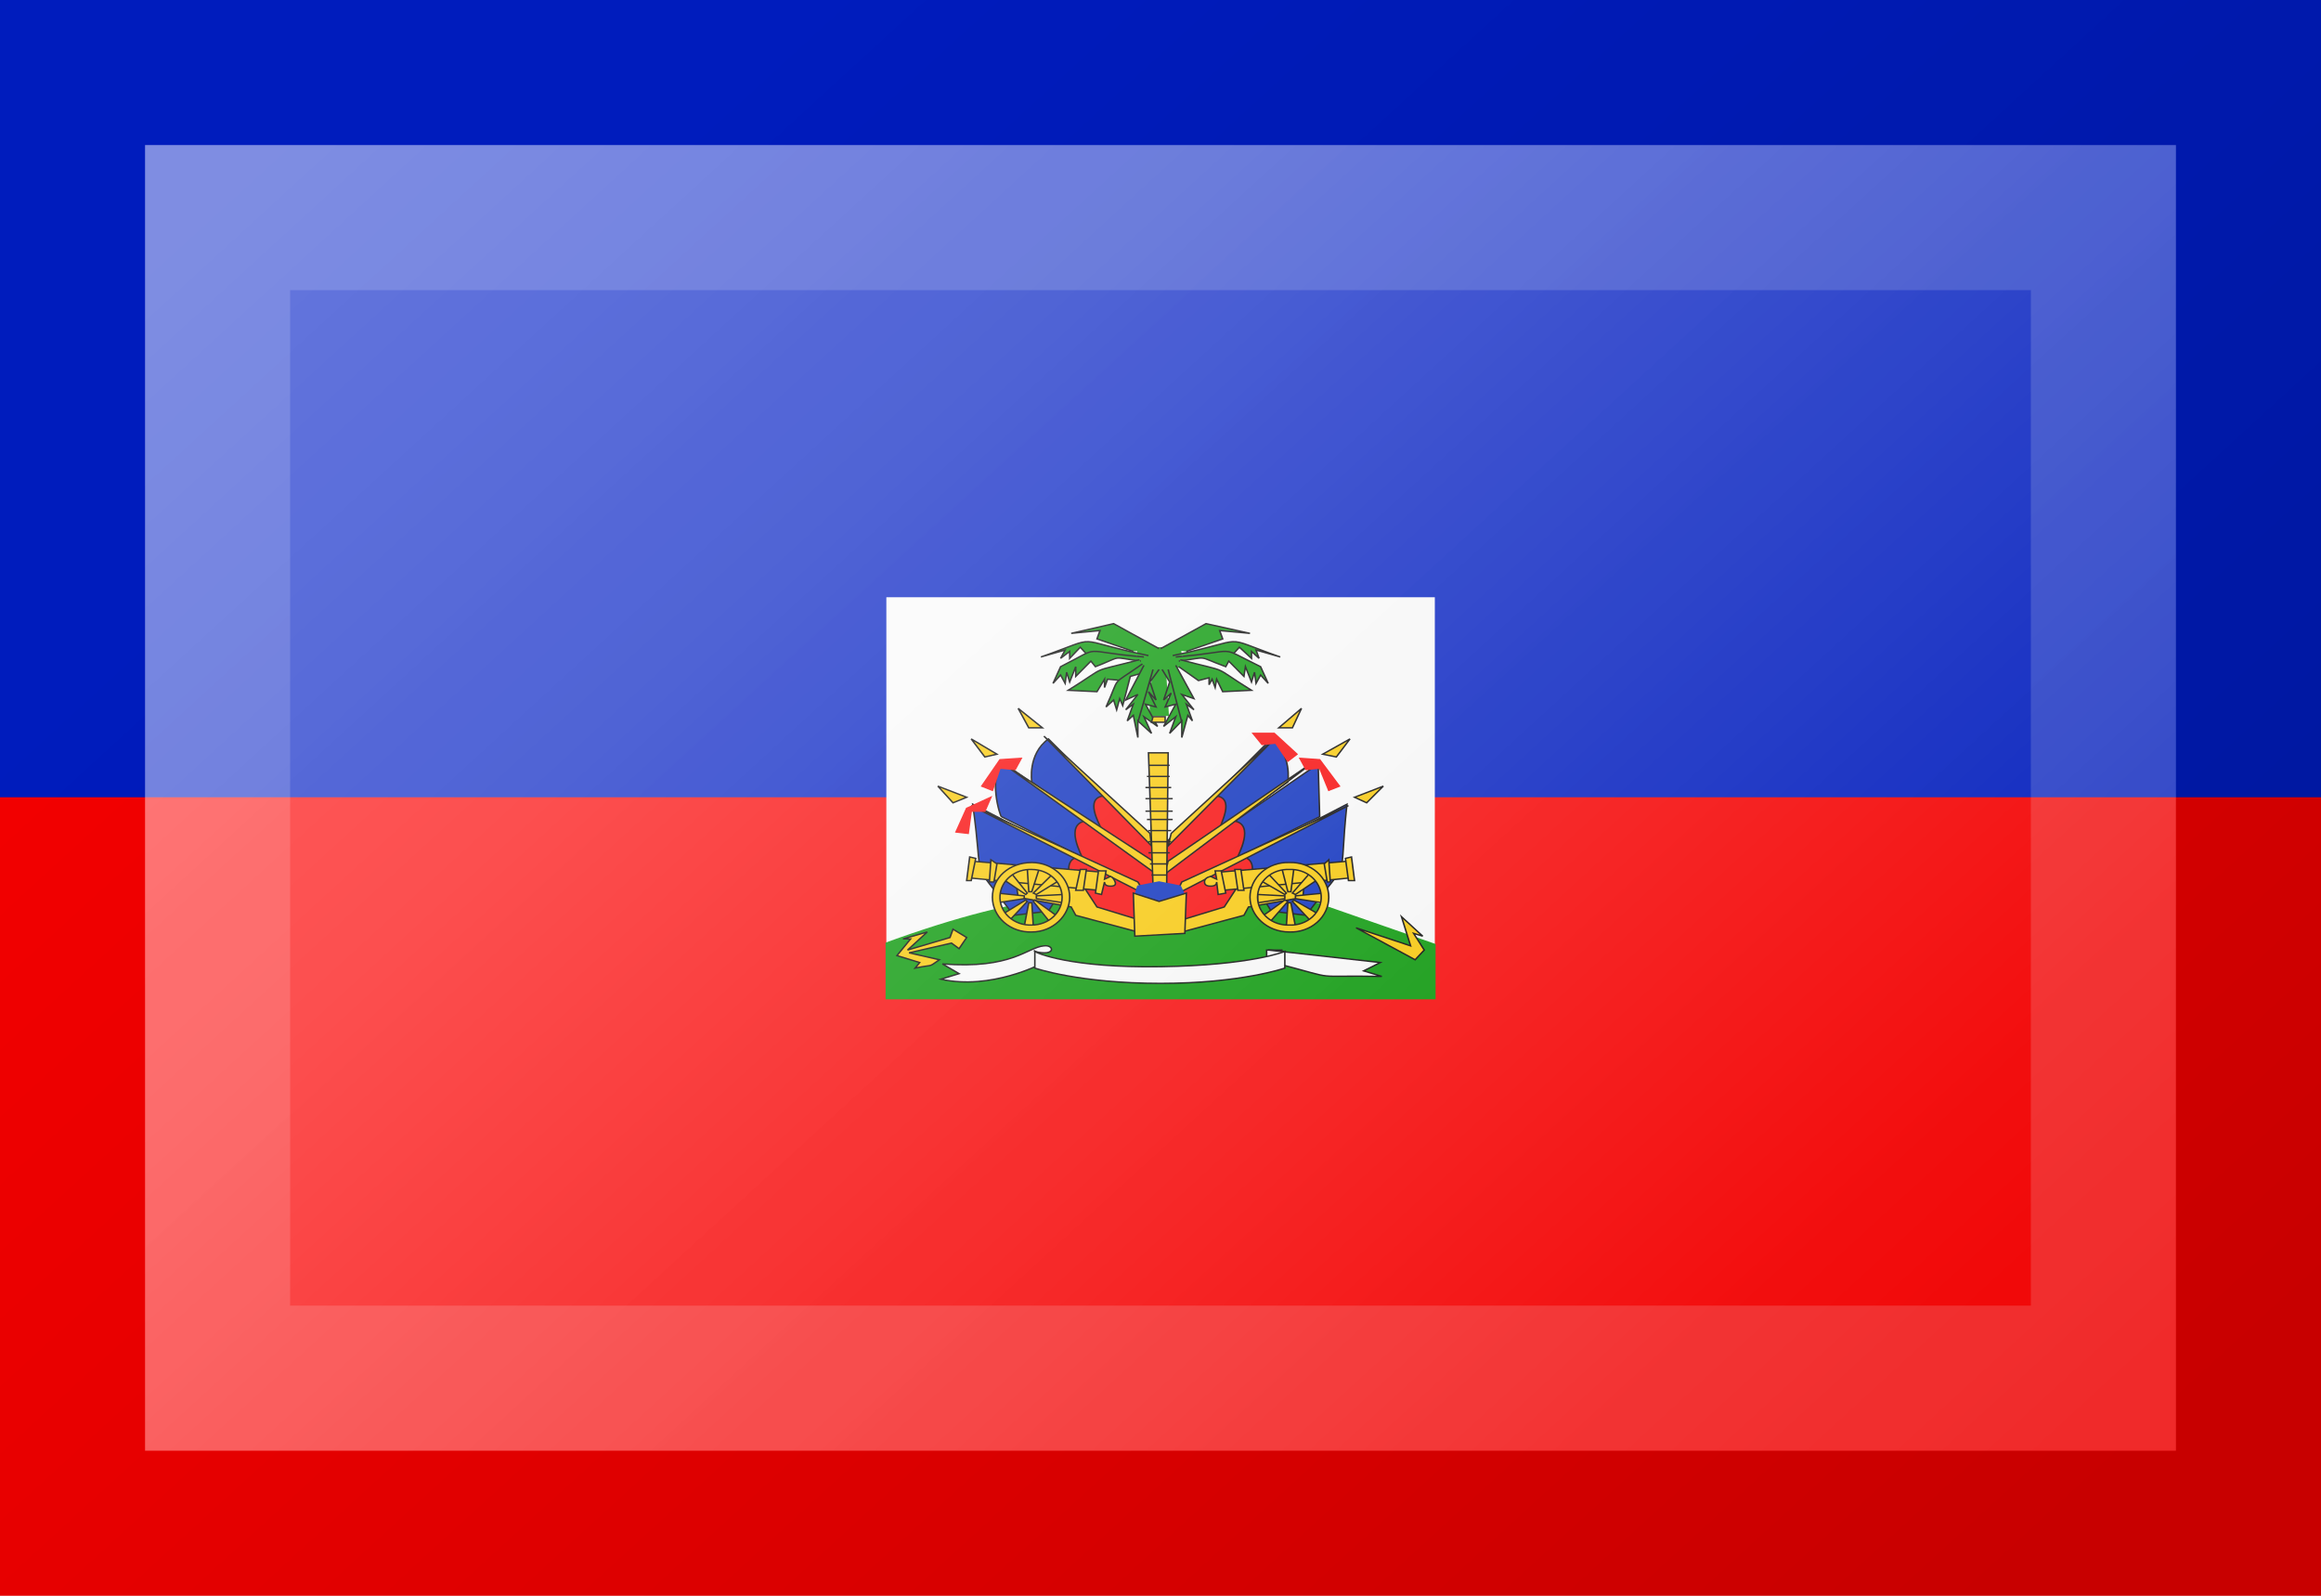
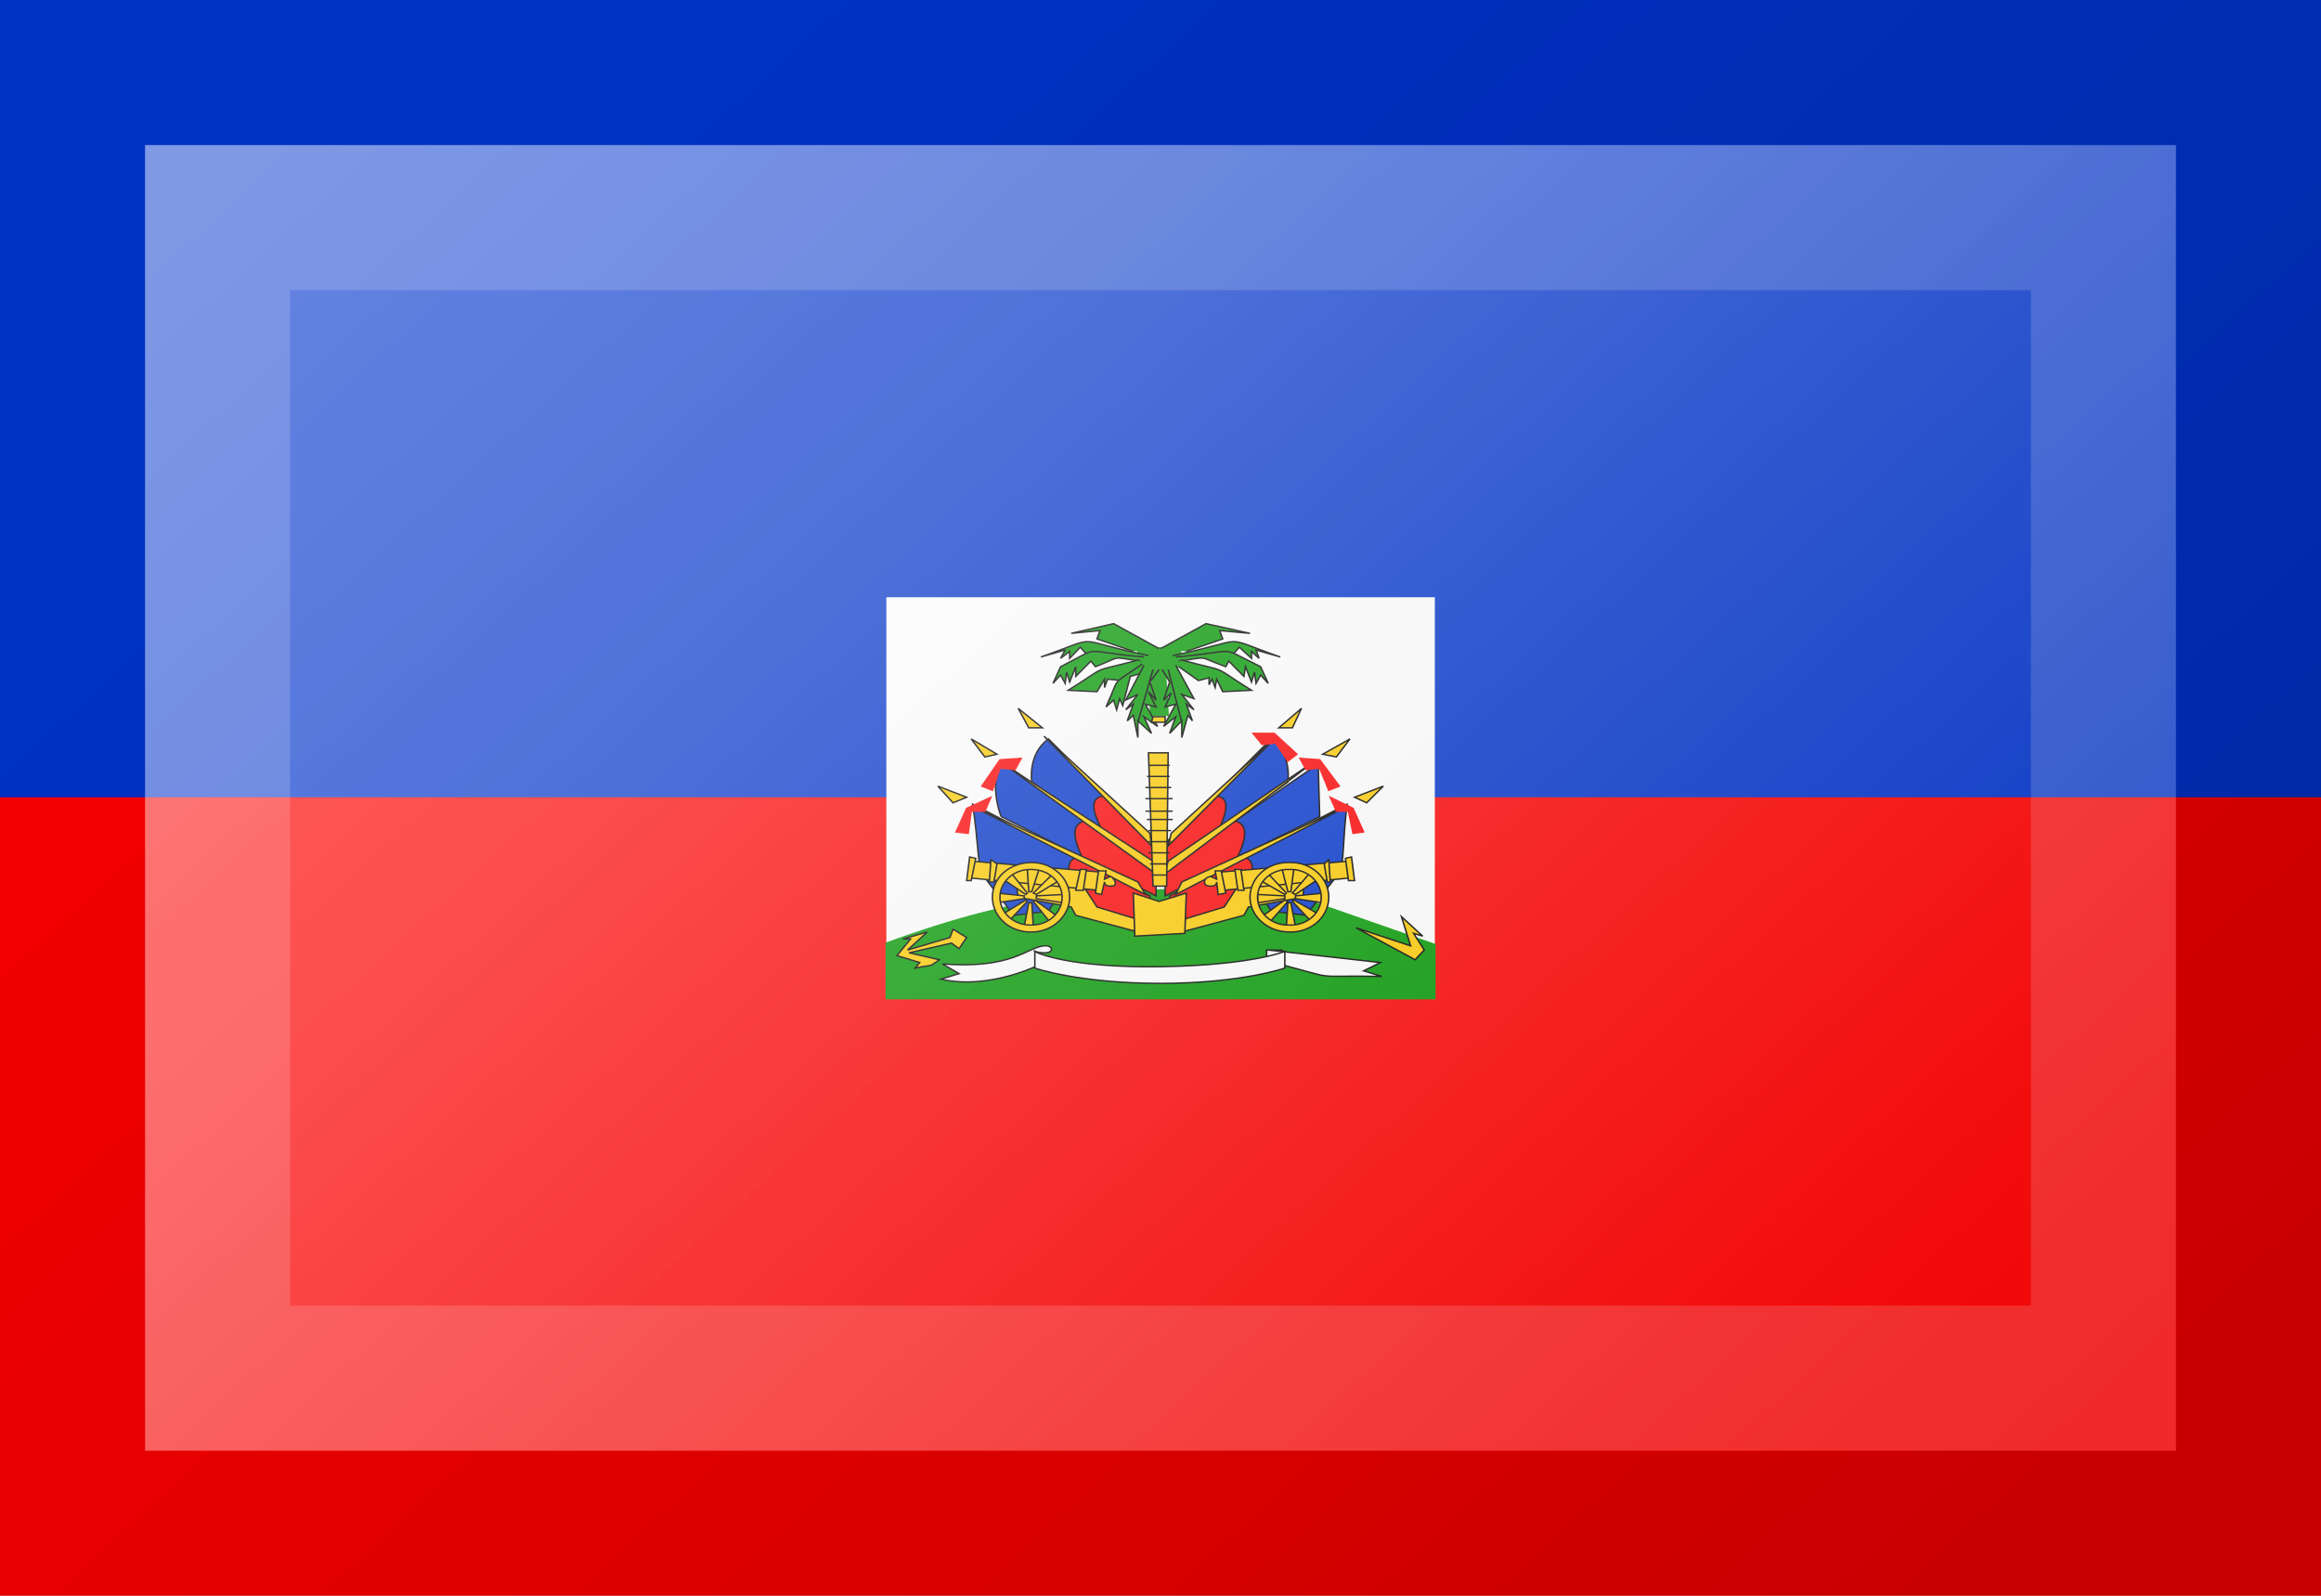
<svg xmlns="http://www.w3.org/2000/svg" width="16" height="11" viewBox="0 0 16 11">
  <defs>
    <linearGradient id="fht-gloss" gradientUnits="userSpaceOnUse" x1="1.352" y1="1.476" x2="11.384" y2="12.430">
      <stop offset="0.000" stop-color="#fff" stop-opacity="0.400" />
      <stop offset="0.308" stop-color="#fff" stop-opacity="0.314" />
      <stop offset="0.856" stop-color="#fff" stop-opacity="0.061" />
      <stop offset="1.000" stop-color="#fff" stop-opacity="0.021" />
    </linearGradient>
    <linearGradient id="fht-shade" gradientUnits="userSpaceOnUse" x1="2.739" y1="2.991" x2="11.482" y2="12.537">
      <stop offset="0.000" stop-color="#000" stop-opacity="0.000" />
      <stop offset="1.000" stop-color="#000" stop-opacity="0.060" />
    </linearGradient>
    <linearGradient id="fht-edge" gradientUnits="userSpaceOnUse" x1="2.625" y1="2.866" x2="11.802" y2="12.886">
      <stop offset="0.000" stop-color="#000" stop-opacity="0.048" />
      <stop offset="0.295" stop-color="#000" stop-opacity="0.094" />
      <stop offset="1.000" stop-color="#000" stop-opacity="0.217" />
    </linearGradient>
    <clipPath id="fht-clip">
      <rect width="16" height="11" />
    </clipPath>
  </defs>
  <g clip-path="url(#fht-clip)">
    <g transform="scale(1.04447 0.95743)">
      <path fill="red" d="M0 0h15.32v11.49H0z" />
-       <path fill="#001dc6" d="M0 0h15.32v5.74H0z" />
+       <path fill="#03c" d="M0 0h15.32v5.74H0z" />
      <g fill="#fc0" stroke="#000">
        <path fill="#fff" stroke="none" d="M5.85 4.3h3.62v2.89H5.85z" />
        <path fill="#090" stroke="#090" stroke-width=".01" d="M8.39 6.39C7.25 6.41 6.81 6.41 5.85 6.79L5.85 7.19L9.47 7.19L9.47 6.8L8.39 6.39z" />
        <g id="fht-ht-a" stroke-width=".01">
-           <path fill="#0128c1" d="m7.36 5.8-.44-.48c-.14.11-.11.31-.11.31l.5.39z" />
+           <path fill="#03c" d="m7.36 5.8-.44-.48c-.14.11-.11.31-.11.31l.5.39z" />
          <path fill="red" d="m7.62 6.06-.33-.33c-.14.01-.03.21-.02.24l.34.29z" />
          <path d="M7.59 6L6.89 5.3L7.6 6.09L7.59 6zM6.88 5.24L6.72 5.1L6.79 5.24L6.88 5.24z" />
-           <path fill="#0128c1" d="m7.17 5.92-.55-.43c-.1.1-.02.39-.01.39l.53.29z" />
+           <path fill="#03c" d="m7.17 5.92-.55-.43c-.1.1-.02.39-.01.39l.53.29z" />
          <path fill="red" d="m7.63 6.28-.46-.37c-.15.02-.03.25-.02.28l.48.26z" />
          <path d="M7.61 6.2L6.61 5.49L7.64 6.3L7.61 6.2zM6.58 5.43L6.41 5.32L6.5 5.45L6.58 5.43z" />
          <path fill="red" stroke="red" d="M6.55 5.69L6.6 5.53L6.7 5.54L6.74 5.46L6.6 5.47L6.48 5.66L6.55 5.69z" />
-           <path fill="#0128c1" d="M7.13 6.19L6.42 5.79C6.5 6.41 6.39 6.15 6.69 6.59L6.92 6.56L7.13 6.19z" />
+           <path fill="#03c" d="M7.13 6.19L6.42 5.79C6.5 6.41 6.39 6.15 6.69 6.59L6.92 6.56L7.13 6.19z" />
          <path fill="red" d="m7.59 6.45-.47-.28c-.15.02 0 .31.01.34l.46.16z" />
          <path d="M7.51 6.35L6.41 5.8L7.56 6.44L7.51 6.35zM6.38 5.74L6.19 5.66L6.29 5.78L6.38 5.74z" />
          <path fill="red" stroke="red" d="M6.39 6L6.41 5.84L6.5 5.84L6.54 5.74L6.38 5.82L6.31 5.99L6.39 6z" />
        </g>
        <g stroke-width=".01">
-           <path fill="#0128c1" d="m7.95 5.8.44-.48c.14.11.11.31.11.31l-.5.39z" />
+           <path fill="#03c" d="m7.95 5.8.44-.48c.14.11.11.31.11.31l-.5.39z" />
          <path fill="red" d="m7.7 6.06.32-.33c.14.01.03.21.03.24l-.35.29z" />
          <path d="M7.73 6L8.43 5.3L7.71 6.09L7.73 6zM8.44 5.24L8.59 5.1L8.53 5.24L8.44 5.24z" />
          <path fill="red" stroke="red" d="M8.5 5.48L8.42 5.35L8.33 5.36L8.27 5.28L8.41 5.28L8.56 5.43L8.5 5.48z" />
-           <path fill="#0128c1" d="M8.14 5.92L8.7 5.5L8.71 5.88L8.17 6.17L8.14 5.92z" />
+           <path fill="#03c" d="M8.14 5.92L8.7 5.5L8.71 5.88L8.17 6.17L8.14 5.92z" />
          <path fill="red" d="m7.69 6.28.45-.37c.15.02.03.25.02.28l-.47.26z" />
          <path d="M7.71 6.2L8.69 5.47L7.68 6.3L7.71 6.2zM8.73 5.43L8.91 5.32L8.82 5.45L8.73 5.43z" />
          <path fill="red" stroke="red" d="M8.77 5.69L8.71 5.53L8.62 5.54L8.58 5.46L8.71 5.47L8.84 5.66L8.77 5.69z" />
-           <path fill="#0128c1" d="M8.18 6.19L8.89 5.79C8.83 6.4 8.93 6.14 8.62 6.59L8.39 6.56L8.18 6.19z" />
+           <path fill="#03c" d="M8.18 6.19L8.89 5.79C8.83 6.4 8.93 6.14 8.62 6.59L8.39 6.56L8.18 6.19z" />
          <path fill="red" d="m7.72 6.45.48-.28c.15.02 0 .31-.01.34l-.47.16z" />
          <path d="M7.8 6.35L8.9 5.8L7.76 6.44L7.8 6.35zM8.94 5.74L9.13 5.66L9.02 5.78L8.94 5.74z" />
+           <path fill="red" stroke="red" d="M8.93 6L8.9 5.84L8.82 5.84L8.78 5.74L8.93 5.82L9 5.99L8.93 6z" />
        </g>
        <path fill="#090" stroke="#090" stroke-width=".01" d="m7.61 4.81-.02.34h.12l-.02-.34.11-.01-.01-.14-.28.01v.12z" />
        <g id="fht-ht-b" fill="#090" stroke-width=".01">
          <path d="M7.65 4.67L7.35 4.49L7.07 4.56L7.26 4.54L7.24 4.6L7.48 4.69" />
          <path d="M7.58 4.72C7.05 4.6 7.29 4.57 6.87 4.73L7.03 4.68L7 4.74L7.06 4.69L7.06 4.74L7.13 4.66L7.18 4.72" />
          <path d="M7.55 4.73C7.11 4.69 7.29 4.64 7 4.8L6.95 4.92L7 4.86L7.03 4.92L7.04 4.84L7.06 4.91L7.1 4.8L7.1 4.87L7.2 4.76L7.23 4.8C7.42 4.72 7.32 4.73 7.53 4.76" />
          <path d="M7.52 4.75C7.17 4.85 7.33 4.78 7.05 4.97L7.24 4.98L7.29 4.89L7.29 4.95L7.31 4.89L7.41 4.9L7.54 4.8" />
          <path d="M7.54 4.78C7.32 4.95 7.4 4.85 7.3 5.09L7.35 5.04L7.37 5.11L7.39 5.03L7.41 5.08L7.46 4.87L7.59 4.83" />
          <path d="M7.55 4.79L7.43 5.04L7.51 5L7.43 5.11L7.48 5.07L7.44 5.19L7.48 5.15L7.51 5.31L7.51 5.19L7.6 5.28L7.55 5.16L7.64 5.23L7.56 5.07L7.63 5.09L7.58 4.98L7.63 5.04L7.59 4.91L7.65 4.82M7.61 4.82L7.51 5.2" />
        </g>
        <g fill="#090" stroke-width=".01">
          <path d="M7.66 4.67L7.96 4.49L8.25 4.56L8.05 4.54L8.07 4.6L7.83 4.69" />
          <path d="M7.74 4.72C8.27 4.6 8.03 4.57 8.45 4.73L8.29 4.68L8.31 4.74L8.26 4.69L8.26 4.74L8.18 4.66L8.13 4.72" />
          <path d="M7.76 4.73C8.2 4.69 8.02 4.64 8.32 4.8L8.37 4.92L8.32 4.86L8.29 4.92L8.28 4.84L8.26 4.91L8.22 4.8L8.21 4.87L8.11 4.76L8.09 4.8C7.89 4.72 7.99 4.73 7.78 4.76" />
          <path d="M7.79 4.75C8.14 4.85 7.98 4.78 8.26 4.97L8.07 4.98L8.03 4.89L8.02 4.95L8 4.89L7.98 4.93L7.98 4.88L7.91 4.9L7.78 4.8" />
          <path d="M7.76 4.79L7.88 5.03L7.8 5L7.88 5.11L7.83 5.07L7.87 5.19L7.84 5.15L7.8 5.31L7.8 5.19L7.72 5.28L7.76 5.16L7.68 5.23L7.76 5.07L7.69 5.09L7.73 4.99L7.68 5.04L7.72 4.91L7.67 4.82M7.71 4.82L7.8 5.2" />
        </g>
        <path stroke-width=".01" d="M7.7 6.38L7.71 5.42L7.58 5.42L7.61 6.38L7.7 6.38z" />
        <path stroke-width=".01" d="M7.69 5.16h-.08l-.01.04h.09zM7.7 6.3h-.1m.11-.08h-.12m.13-.08h-.14m.15-.08h-.15m.15-.08h-.15m.16-.08h-.17m.17-.06h-.18m.18-.09h-.18m.17-.08h-.17m.16-.08h-.15m.15-.08h-.14" />
        <g id="fht-ht-d" stroke-width=".01">
          <path d="m7.51 6.62-.27-.09-.12-.2-.42-.02.02.15.35.07.03.06.41.12z" />
          <path d="m7.28 6.28-.87-.08-.02.12.86.09z" />
          <path d="m6.4 6.17-.02.17h.03l.03-.16zm.14.02-.01.16h.03l.02-.13zm.59.07-.03.15h.05l.02-.15zm.12.01-.02.16.04.01.02-.09q0 .03.04.03t.03-.03-.03-.04l-.04.02.01-.06zm-.3.02-.13.14.02.01.15-.1zm-.29.34.12-.14-.01-.01-.15.1zm.31-.04-.14-.11-.01.01.11.15zm-.35-.26.15.11.01-.01-.11-.15zm.16-.08.01.17h.02l.05-.17zm.04.42-.01-.17h-.02l-.03.17zm.2-.23-.18.01v.02l.18.03zm-.44.06.18-.03v-.02l-.18-.02z" />
          <path fill-rule="evenodd" stroke-linecap="round" d="M7.06 6.46c0 .13-.11.25-.25.25a.25.25 0 0 1-.26-.25c0-.14.11-.25.26-.25a.25.25 0 0 1 .25.25zm-.05 0a.2.2 0 0 1-.2.2.2.2 0 0 1-.21-.21.2.2 0 0 1 .21-.19.2.2 0 0 1 .2.2z" />
        </g>
        <g stroke-width=".01">
          <path d="m7.81 6.62.27-.09.12-.2.41-.02-.01.15-.36.07-.03.06-.41.12z" />
          <path d="m8.04 6.28.86-.08.02.12-.85.09z" />
          <path d="m8.92 6.17.02.17H8.9l-.02-.16zm-.15.02.01.16h-.02l-.02-.13zm-.58.07.02.15h-.04l-.02-.15zm-.13.01.03.16-.05.01-.01-.09q0 .03-.04.03t-.04-.03.04-.04l.04.02-.01-.06zm.31.02.12.14-.01.01-.16-.1zm.28.34-.12-.14.01-.01.16.1zm-.31-.04.14-.11.02.01-.12.15zm.36-.26-.15.11-.02-.01.12-.15zm-.16-.08-.02.17H8.5l-.04-.17zm-.05.42.01-.17h.02l.03.17zm-.19-.23.18.01v.02l-.18.03zm.43.06-.18-.03v-.02l.19-.02z" />
          <path fill-rule="evenodd" stroke-linecap="round" d="M8.25 6.46c0 .13.11.25.26.25a.25.25 0 0 0 .26-.25.25.25 0 0 0-.26-.25.25.25 0 0 0-.26.25zm.05 0a.2.2 0 0 0 .21.2.2.2 0 0 0 .21-.21.2.2 0 0 0-.21-.19.2.2 0 0 0-.21.2z" />
        </g>
-         <path fill="#0128c1" stroke="#0128c1" stroke-width=".01" d="M7.65 6.35L7.51 6.38L7.49 6.45C7.71 6.5 7.6 6.5 7.82 6.45L7.79 6.38L7.65 6.35z" />
        <path stroke-width=".01" d="M7.83 6.43L7.82 6.72L7.49 6.74L7.48 6.43L7.65 6.49L7.83 6.43z" />
        <path fill-rule="evenodd" stroke-width=".01" d="M6.29 6.69L6.27 6.75L5.99 6.84L6.12 6.71L5.96 6.76L6.01 6.76L5.92 6.88L6.07 6.93L6.04 6.97C6.17 6.94 6.12 6.97 6.2 6.91L6 6.86L6.28 6.79L6.33 6.83L6.38 6.75L6.29 6.69z" />
        <path stroke-width=".01" d="M9.31 6.81L9.25 6.6L9.39 6.74L9.33 6.72L9.4 6.84L9.34 6.91L8.95 6.68L9.31 6.81z" />
        <g fill="#fff" stroke-width=".01">
          <path d="m6.33 7.01-.11-.07c.46.04.56-.12.67-.13.07-.01.08.08-.06.04l.04.09s-.33.19-.66.11zm2.03-.1v-.07h.1l.01.08z" />
          <path d="M9 6.99L9.11 6.93L8.37 6.84L8.48 6.85L8.44 6.94C8.86 7.06 8.63 7.02 9.12 7.03L9 6.99z" />
          <path d="M6.83 6.85v.12s.29.11.83.11c.53 0 .82-.11.82-.11v-.12s-.22.1-.82.11-.82-.1-.83-.11z" />
        </g>
      </g>
    </g>
    <rect x="1" y="1" width="14" height="9" fill="url(#fht-gloss)" />
    <path d="M1 1h14v9H1zM2 2v7h12V2z" fill="#fff" fill-opacity="0.164" fill-rule="evenodd" />
    <rect x="1" y="1" width="14" height="9" fill="url(#fht-shade)" />
    <path d="M0 0h16v11H0zM1 1v9h14V1z" fill="url(#fht-edge)" fill-rule="evenodd" />
  </g>
</svg>
